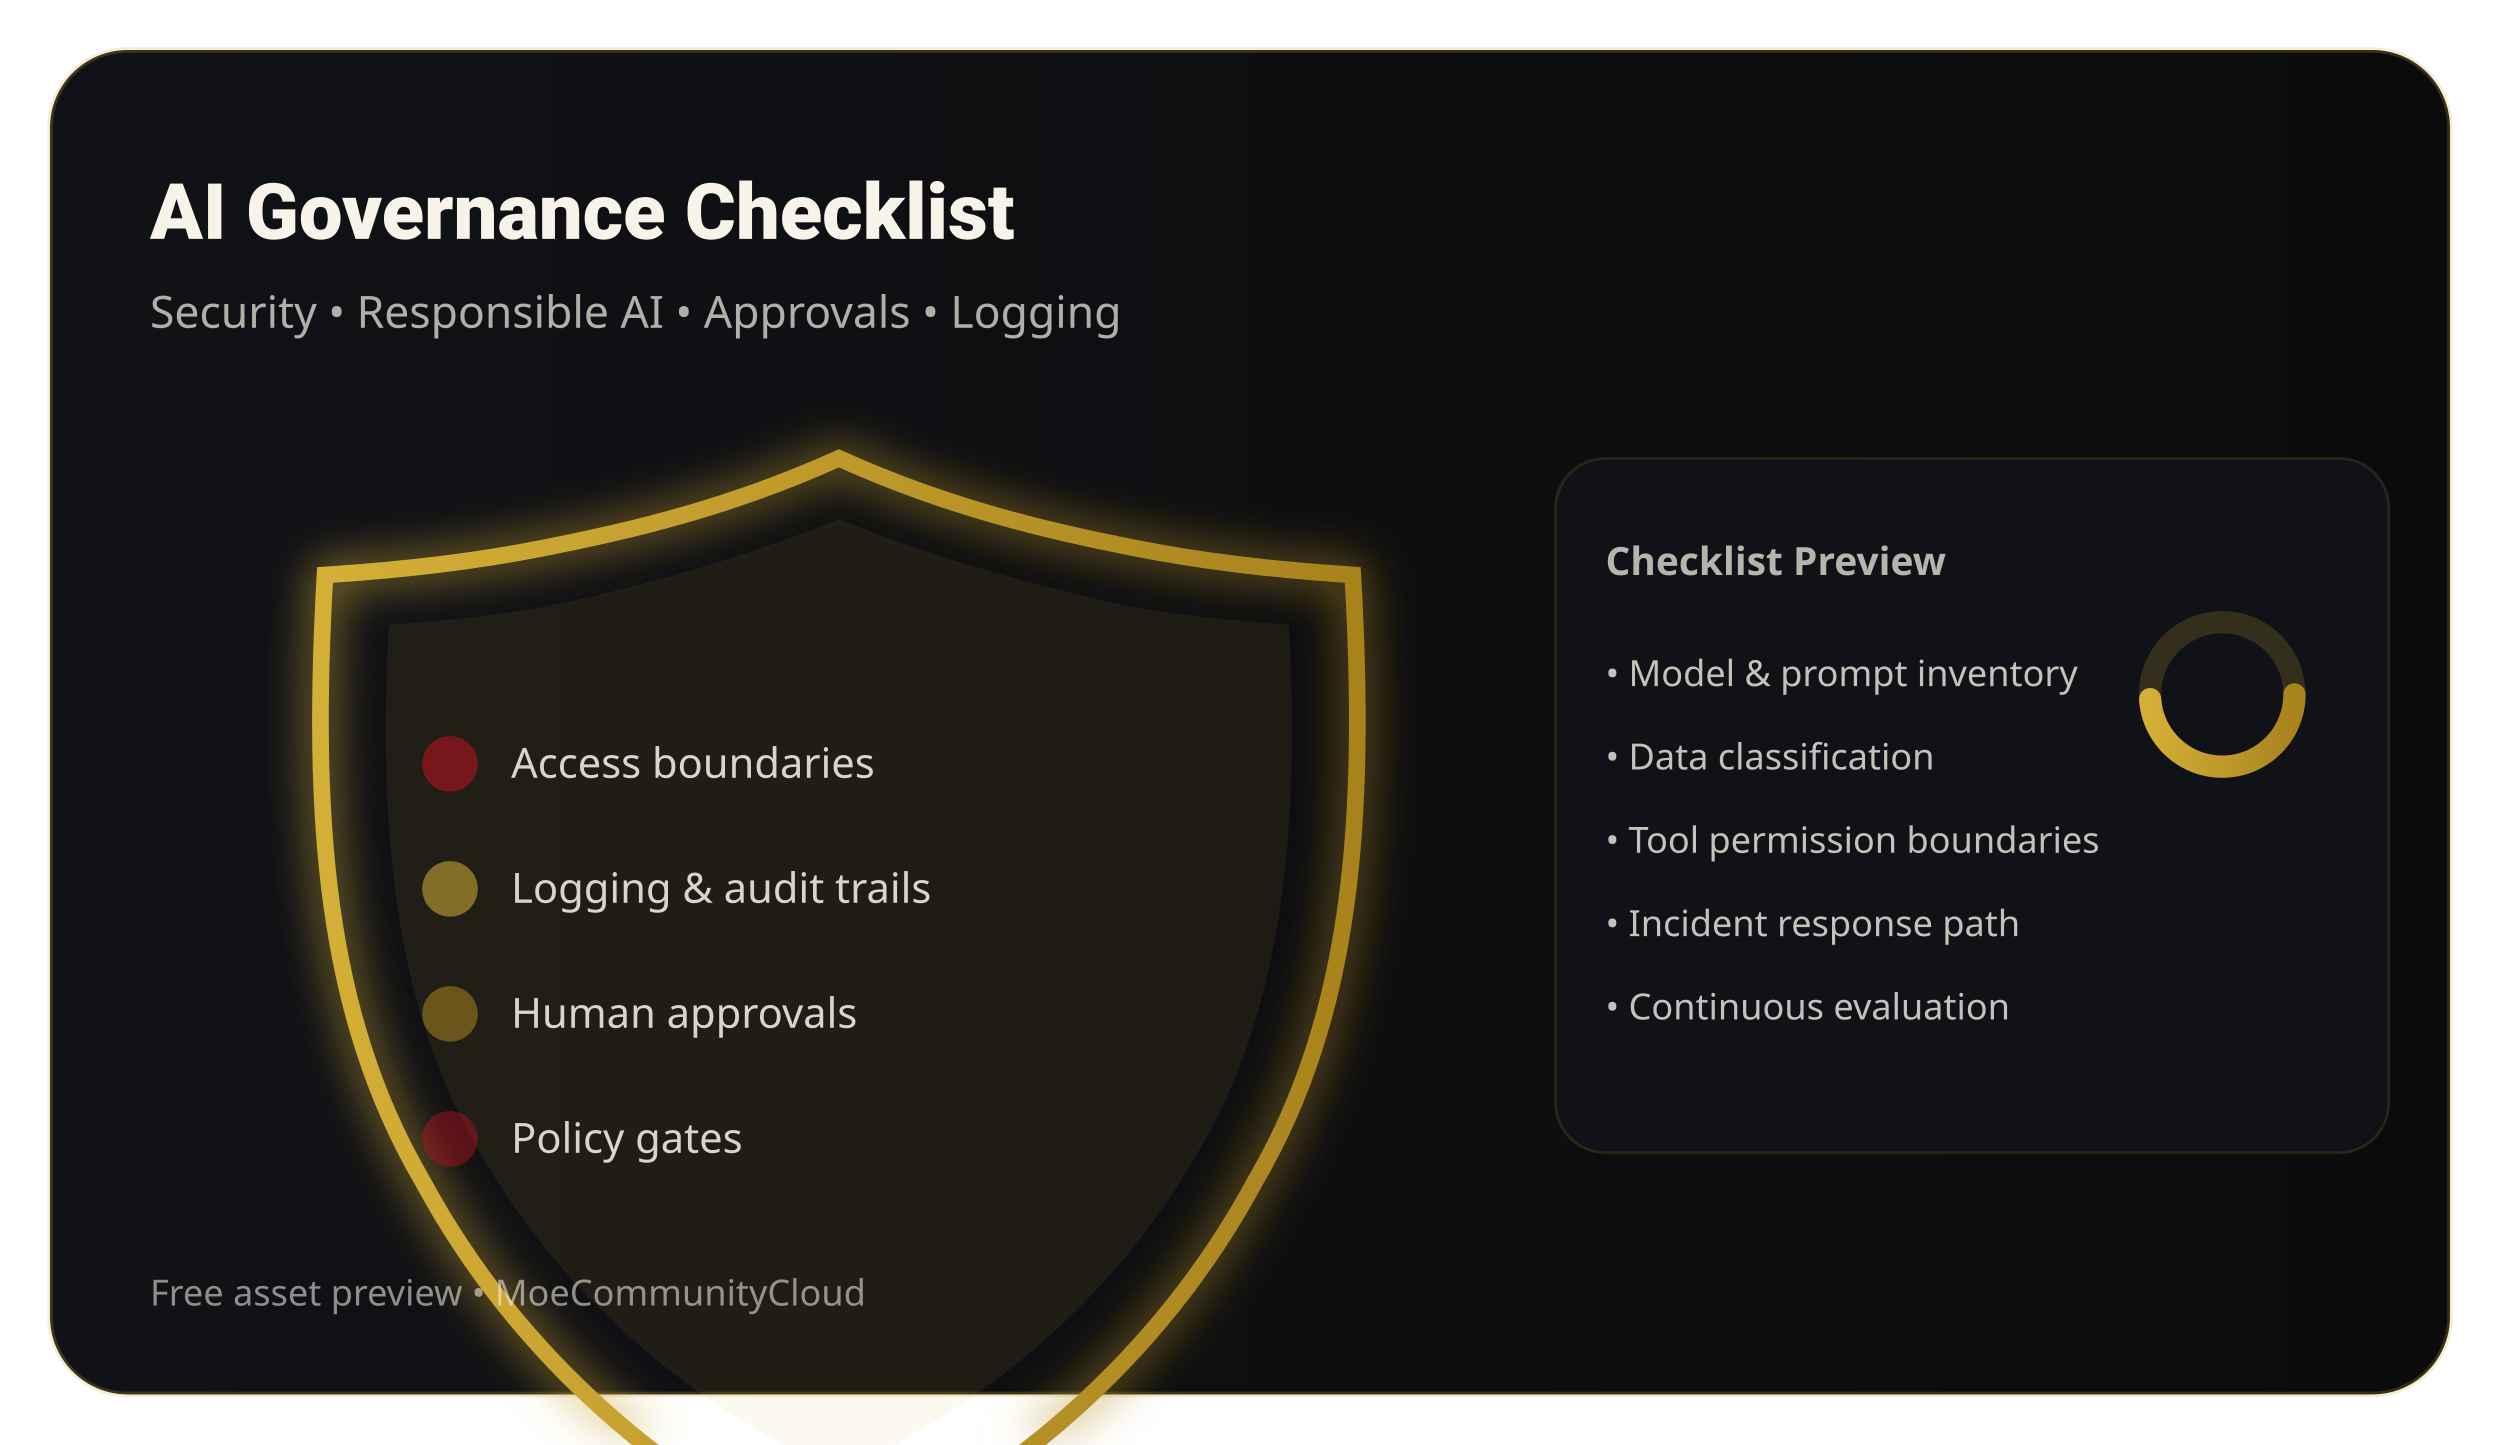
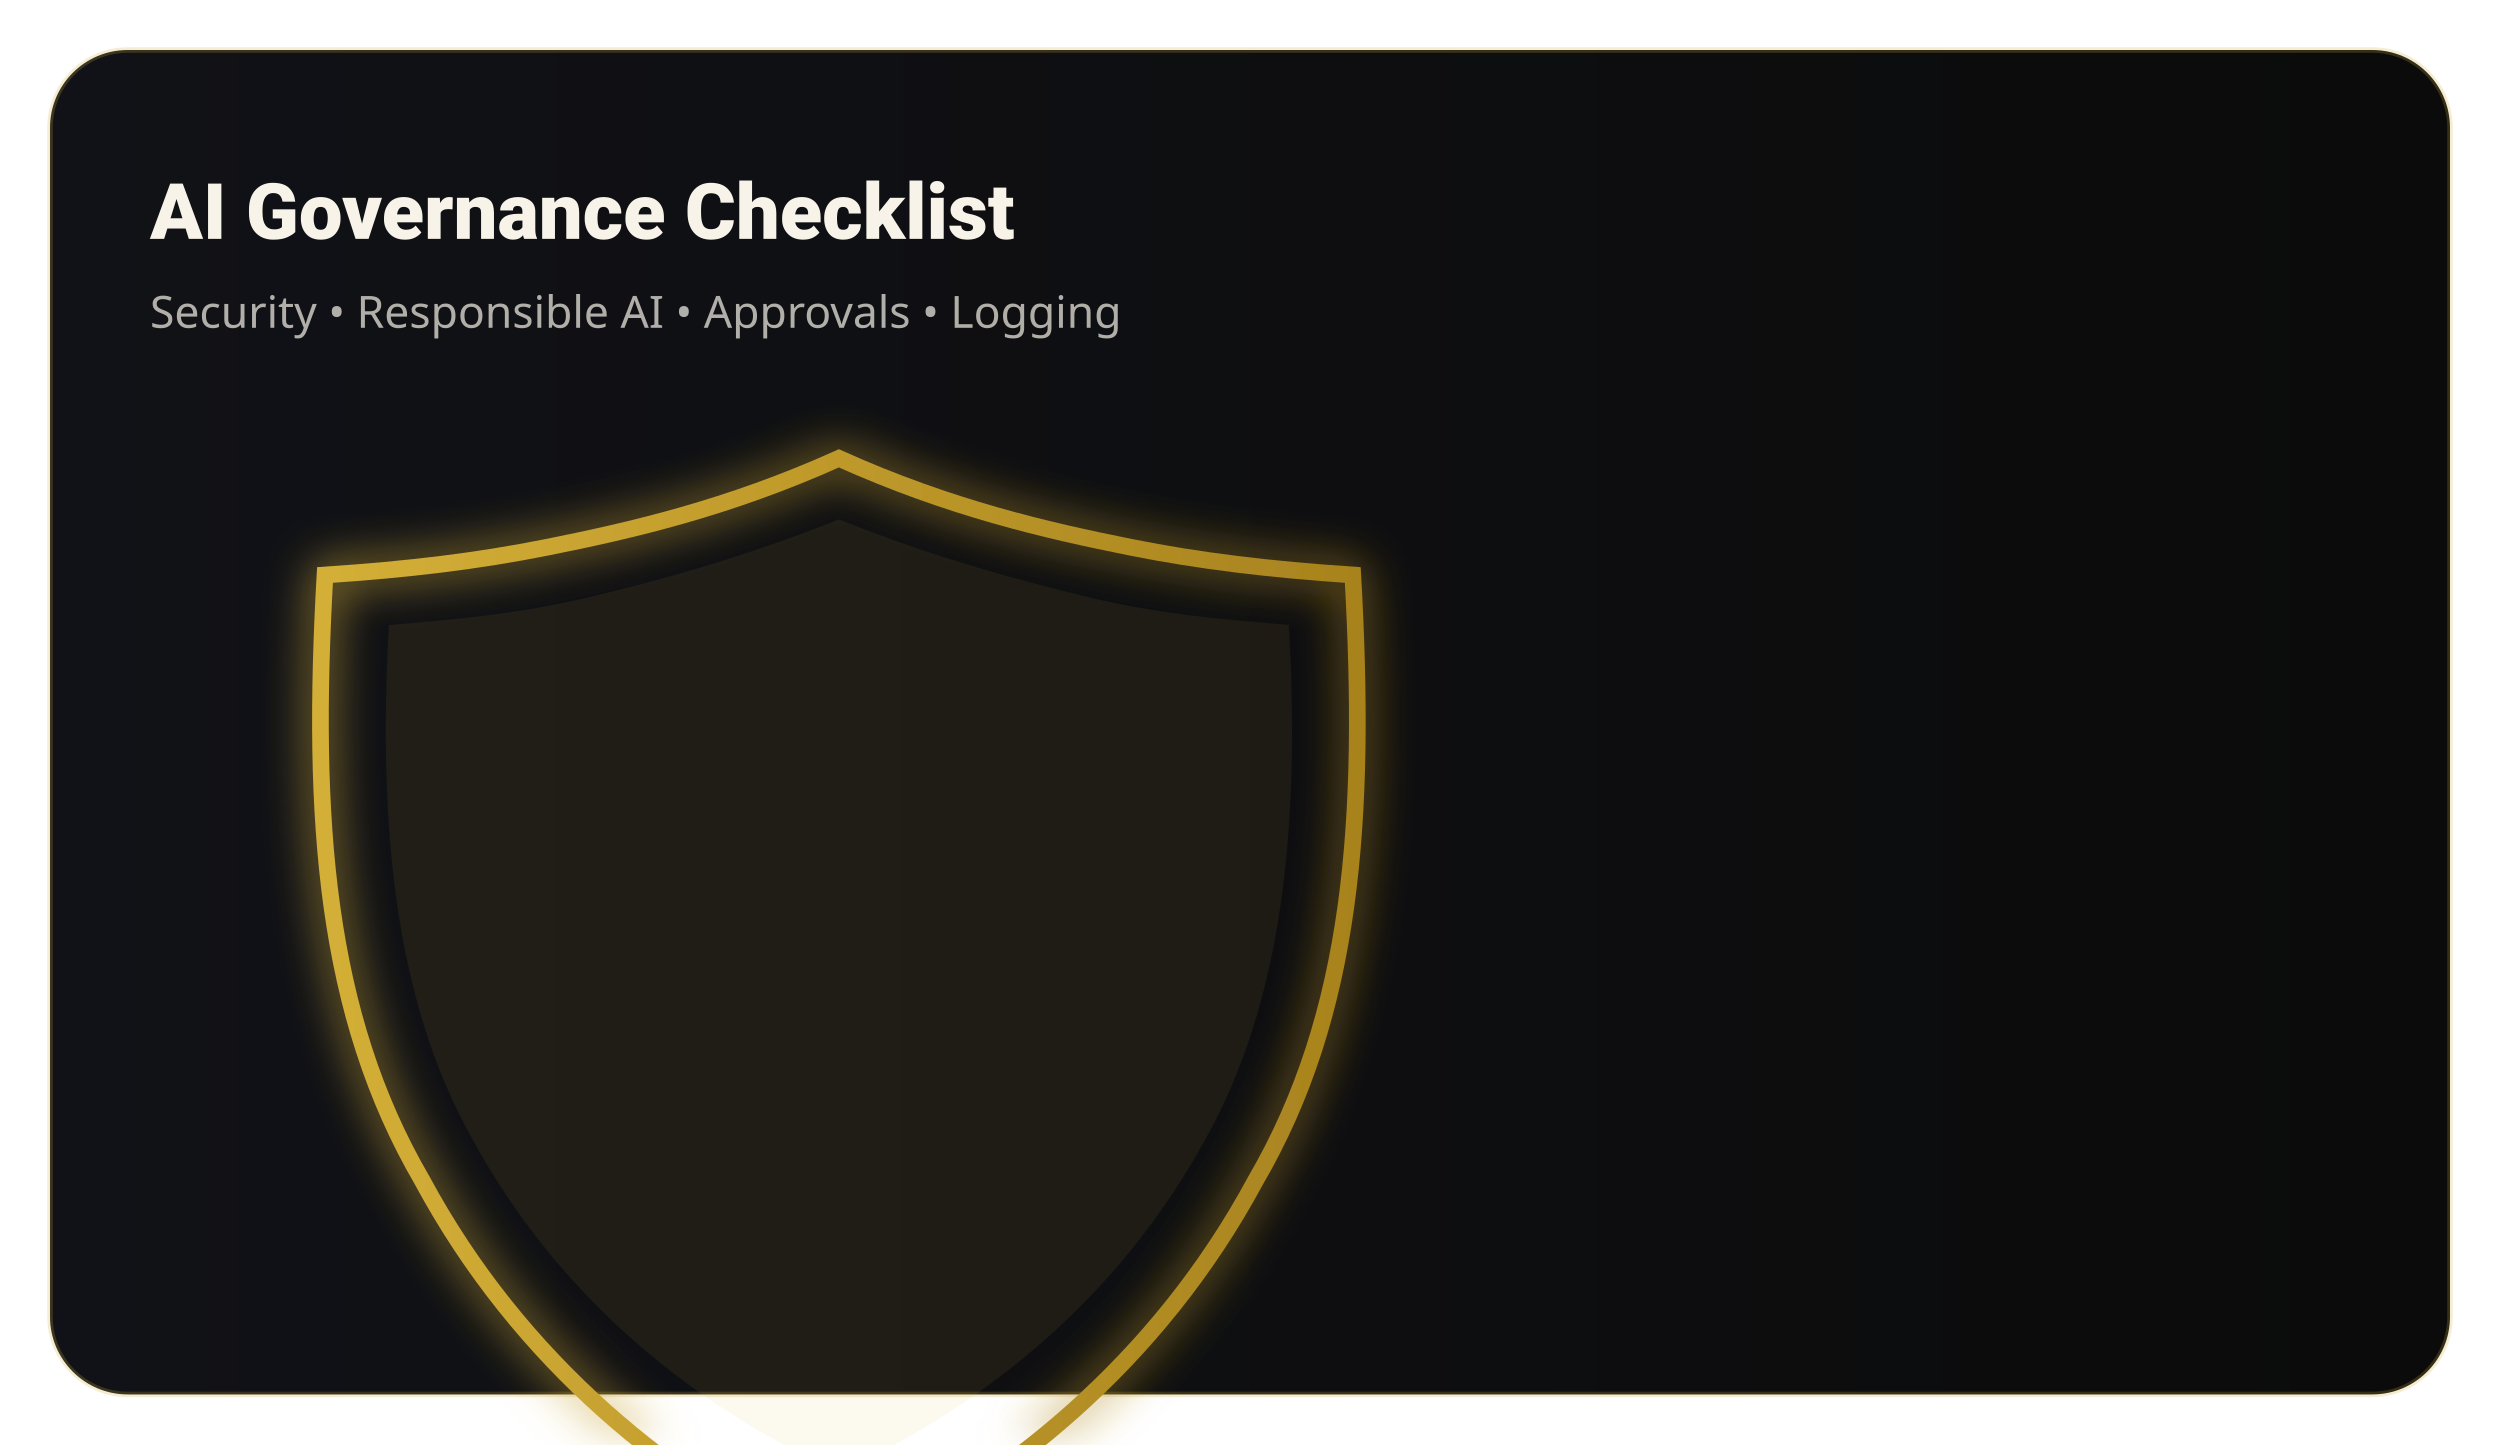
<svg xmlns="http://www.w3.org/2000/svg" width="900" height="520" viewBox="0 0 900 520" role="img" aria-label="Governance Shield Preview">
  <defs>
    <linearGradient id="bg" x1="0" x2="1">
      <stop offset="0" stop-color="#111217" />
      <stop offset="1" stop-color="#0b0b0b" />
    </linearGradient>
    <linearGradient id="gold" x1="0" x2="1">
      <stop offset="0" stop-color="#d4af37" />
      <stop offset="1" stop-color="#a8831e" />
    </linearGradient>
    <filter id="softGlow">
      <feGaussianBlur stdDeviation="8" result="b" />
      <feMerge>
        <feMergeNode in="b" />
        <feMergeNode in="SourceGraphic" />
      </feMerge>
    </filter>
  </defs>
-   <rect x="18" y="18" rx="28" width="864" height="484" fill="url(#bg)" stroke="#d4af37" stroke-opacity="0.22" stroke-width="2" />
+   <rect x="18" y="18" rx="28" ry="28" width="864" height="484" fill="url(#bg)" stroke="#d4af37" stroke-opacity="0.22" stroke-width="2" />
  <text x="54" y="86" fill="#f7f3e9" font-family="system-ui,Segoe UI,Roboto,Arial" font-size="28" font-weight="800">AI Governance Checklist</text>
  <text x="54" y="118" fill="rgba(247,243,233,.70)" font-family="system-ui" font-size="16">Security • Responsible AI • Approvals • Logging</text>
  <g transform="translate(92,165)">
-     <path d="M210 0 C170 18 135 26 105 32 C80 37 55 40 25 42              C20 130 25 200 60 260 C95 325 150 370 210 398              C270 370 325 325 360 260 C395 200 400 130 395 42              C365 40 340 37 315 32 C285 26 250 18 210 0 Z" fill="none" stroke="url(#gold)" stroke-width="6" filter="url(#softGlow)" />
-     <path d="M210 22 C175 36 145 44 120 50 C95 56 72 58 48 60              C44 132 50 195 78 245 C108 300 155 340 210 365              C265 340 312 300 342 245 C370 195 376 132 372 60              C348 58 325 56 300 50 C275 44 245 36 210 22 Z" fill="rgba(212,175,55,.08)">
+     <path d="M210 0 C170 18 135 26 105 32 C80 37 55 40 25 42 C20 130 25 200 60 260 C95 325 150 370 210 398 C270 370 325 325 360 260 C395 200 400 130 395 42 C365 40 340 37 315 32 C285 26 250 18 210 0 Z" fill="none" stroke="url(#gold)" stroke-width="6" filter="url(#softGlow)" />
+     <path d="M210 22 C175 36 145 44 120 50 C95 56 72 58 48 60 C44 132 50 195 78 245 C108 300 155 340 210 365 C265 340 312 300 342 245 C370 195 376 132 372 60 C348 58 325 56 300 50 C275 44 245 36 210 22 Z" fill="rgba(212,175,55,.08)">
      <animate attributeName="fill-opacity" values="0.08;0.16;0.08" dur="2.2s" repeatCount="indefinite" />
    </path>
-     <g font-family="system-ui" font-size="15" fill="rgba(247,243,233,.86)">
-       <circle cx="70" cy="110" r="10" fill="rgba(193,18,31,.55)">
-         <animate attributeName="opacity" values="0.25;0.9;0.25" dur="2.4s" repeatCount="indefinite" />
-       </circle>
-       <text x="92" y="115">Access boundaries</text>
-       <circle cx="70" cy="155" r="10" fill="rgba(212,175,55,.55)">
-         <animate attributeName="opacity" values="0.9;0.25;0.9" dur="2.4s" repeatCount="indefinite" />
-       </circle>
-       <text x="92" y="160">Logging &amp; audit trails</text>
-       <circle cx="70" cy="200" r="10" fill="rgba(168,131,30,.55)">
-         <animate attributeName="opacity" values="0.25;0.9;0.25" dur="2.4s" repeatCount="indefinite" />
-       </circle>
-       <text x="92" y="205">Human approvals</text>
-       <circle cx="70" cy="245" r="10" fill="rgba(193,18,31,.42)">
-         <animate attributeName="opacity" values="0.9;0.25;0.9" dur="2.4s" repeatCount="indefinite" />
-       </circle>
-       <text x="92" y="250">Policy gates</text>
-     </g>
  </g>
-   <g transform="translate(560,165)">
-     <rect x="0" y="0" width="300" height="250" rx="18" fill="#111217" stroke="#d4af37" stroke-opacity="0.14" />
-     <text x="18" y="42" fill="rgba(247,243,233,.72)" font-family="system-ui" font-size="14" font-weight="700">Checklist Preview</text>
-     <g fill="rgba(247,243,233,.78)" font-family="system-ui" font-size="13">
-       <text x="18" y="82">• Model &amp; prompt inventory</text>
-       <text x="18" y="112">• Data classification</text>
-       <text x="18" y="142">• Tool permission boundaries</text>
-       <text x="18" y="172">• Incident response path</text>
-       <text x="18" y="202">• Continuous evaluation</text>
-     </g>
-     <g transform="translate(240,85)">
-       <circle cx="0" cy="0" r="26" fill="none" stroke="rgba(212,175,55,.18)" stroke-width="8" />
-       <circle cx="0" cy="0" r="26" fill="none" stroke="url(#gold)" stroke-width="8" stroke-linecap="round" stroke-dasharray="80 200">
-         <animate attributeName="stroke-dasharray" values="30 200;110 200;30 200" dur="2.6s" repeatCount="indefinite" />
-       </circle>
-     </g>
-   </g>
-   <text x="54" y="470" fill="rgba(247,243,233,.55)" font-family="system-ui" font-size="13">Free asset preview • MoeCommunityCloud</text>
</svg>
